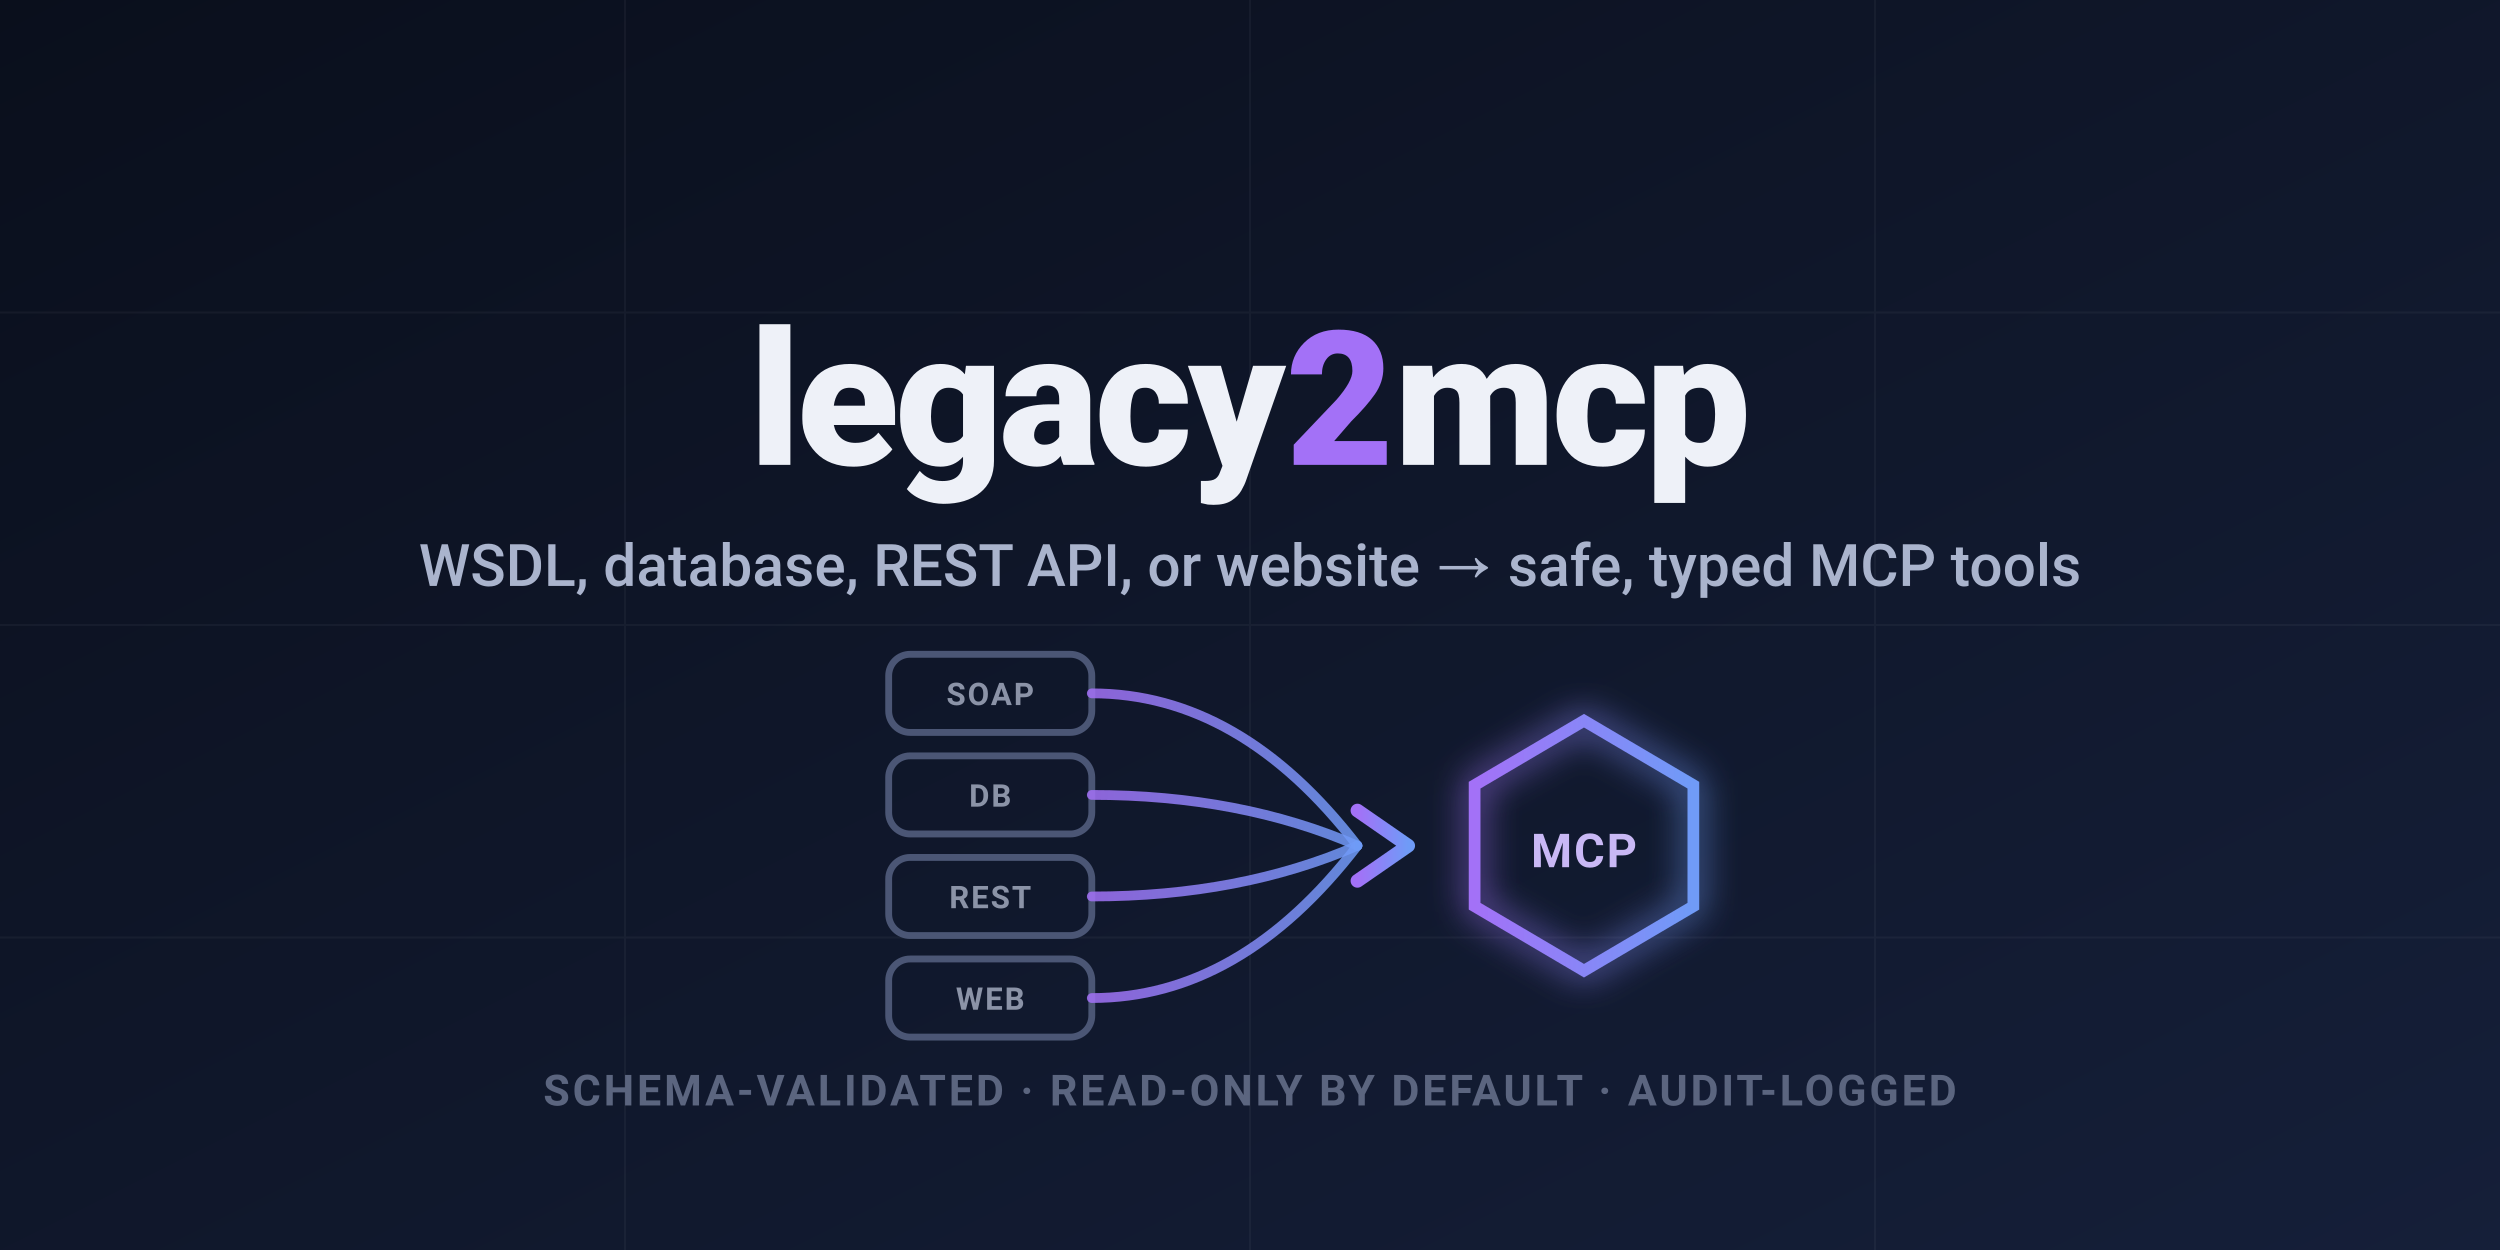
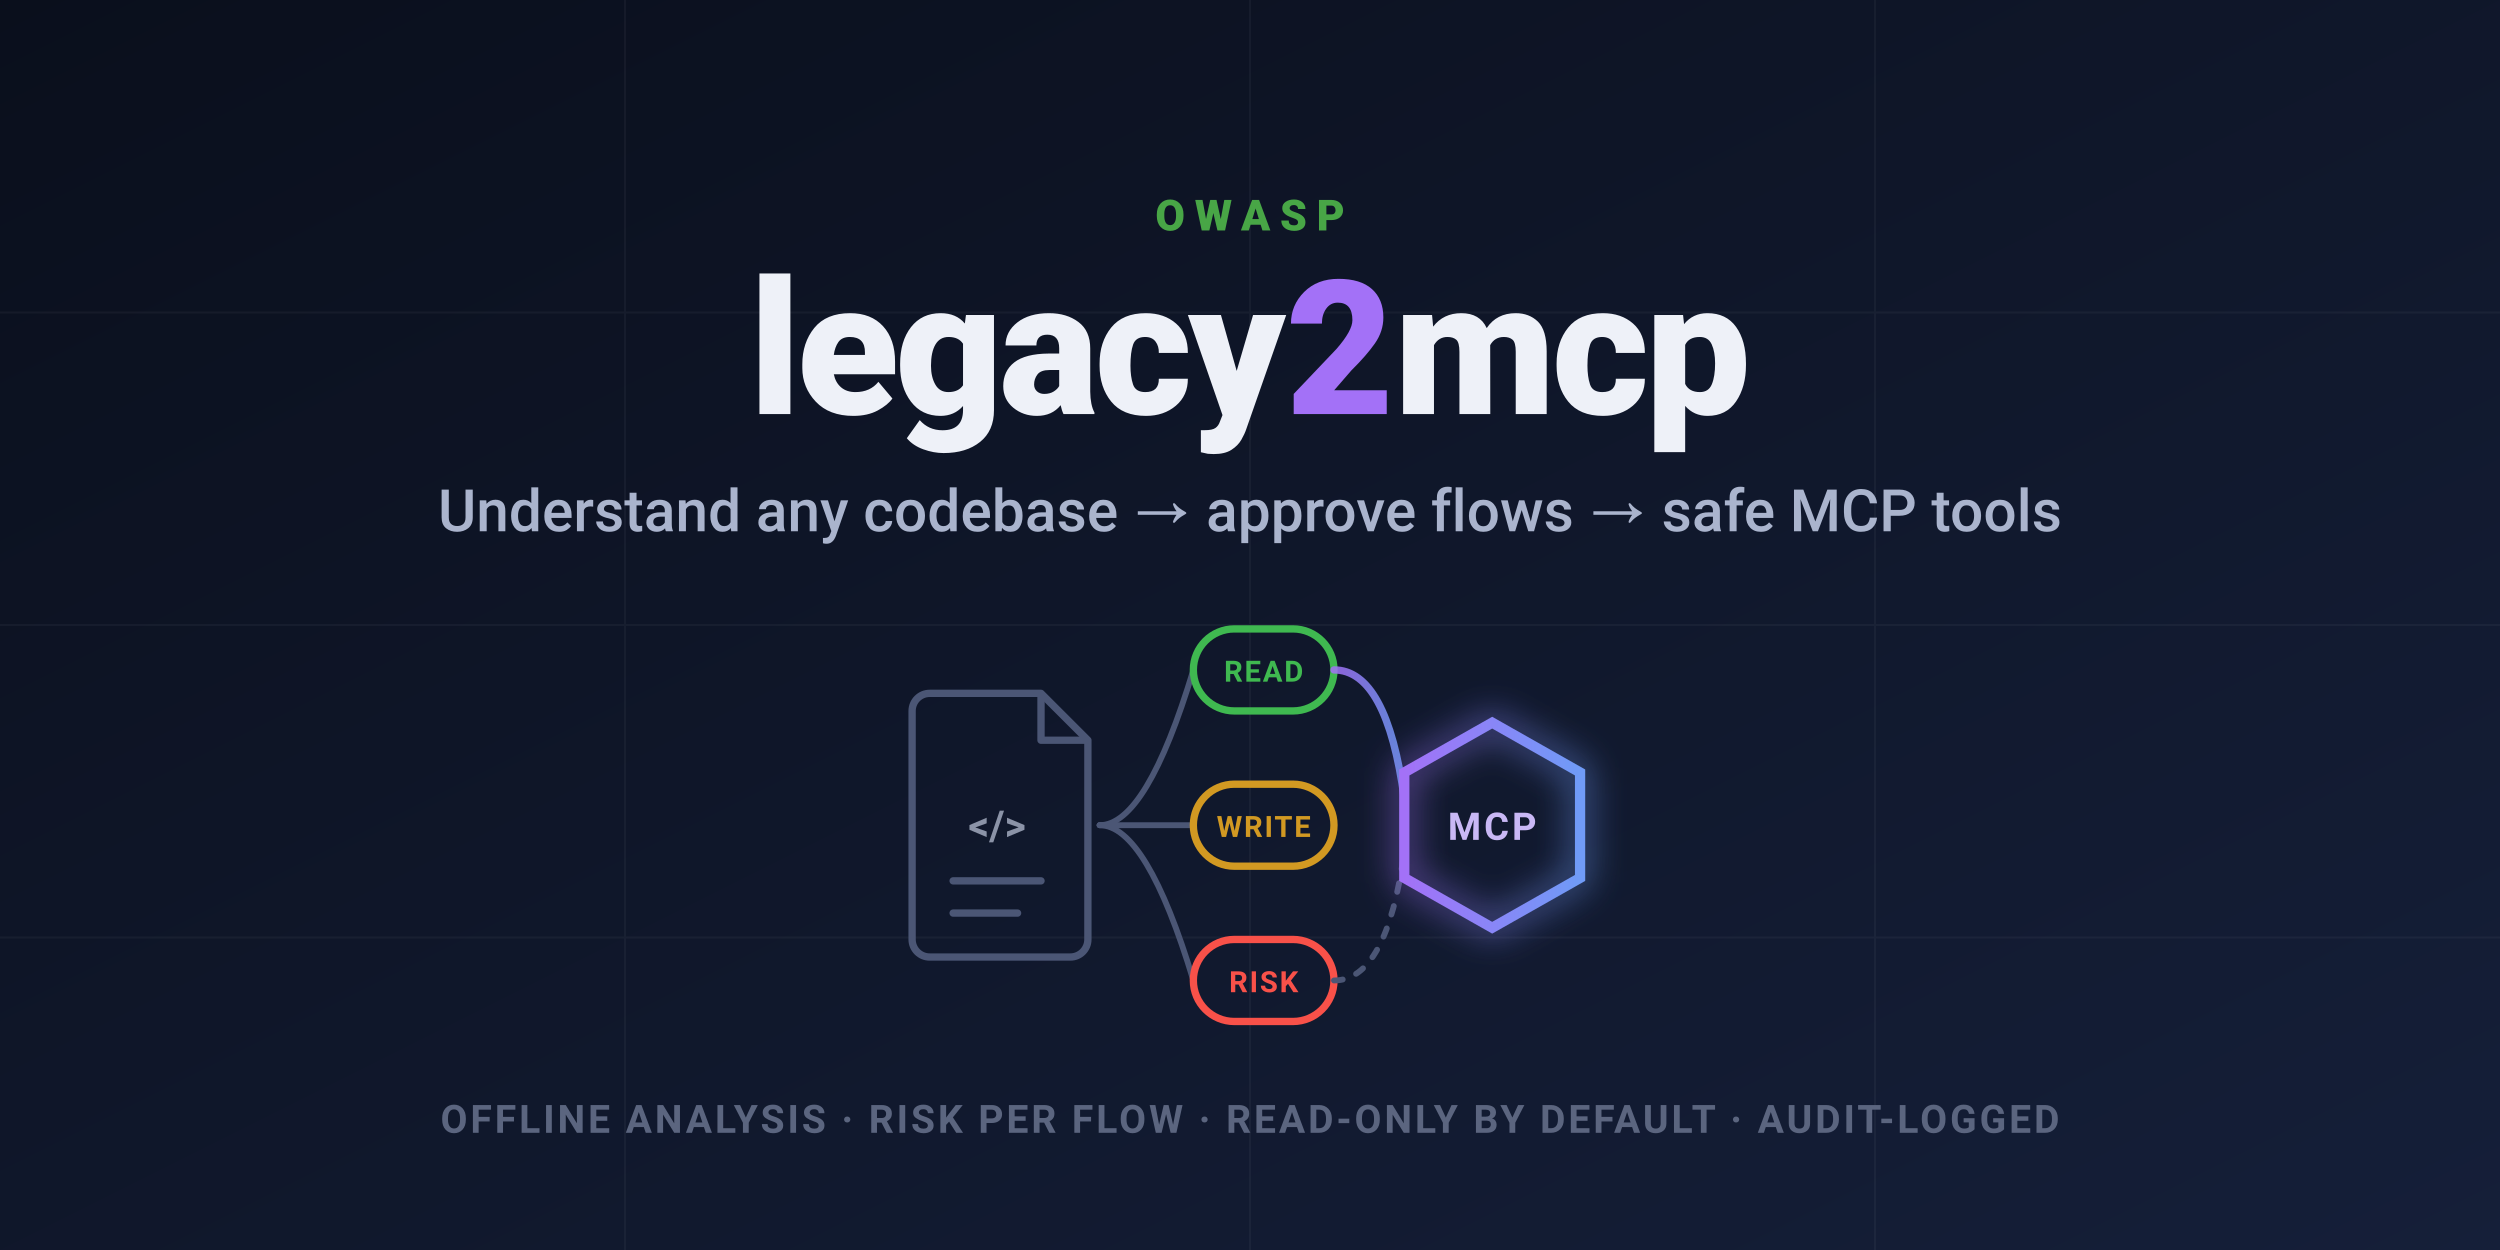
- <svg xmlns="http://www.w3.org/2000/svg" width="1280" height="640" viewBox="0 0 1280 640" role="img" aria-label="legacy2mcp social preview — legacy SOAP/WSDL, database, REST API, or website turned into safe, typed MCP tools">
+ <svg xmlns="http://www.w3.org/2000/svg" width="1280" height="640" viewBox="0 0 1280 640" role="img" aria-label="OWASP legacy2mcp social preview: analyze a codebase, label every business flow by risk, and turn the approved flows into safe MCP tools">
  <defs>
    <linearGradient id="bg" x1="0" y1="0" x2="1" y2="1">
      <stop offset="0" stop-color="#0a0f1c" />
      <stop offset="1" stop-color="#151f39" />
    </linearGradient>
    <linearGradient id="accent" x1="0" y1="0" x2="1" y2="0">
      <stop offset="0" stop-color="#a371f7" />
      <stop offset="1" stop-color="#6f9bf7" />
    </linearGradient>
    <filter id="glow" x="-60%" y="-60%" width="220%" height="220%">
-       <feGaussianBlur stdDeviation="9" result="b" />
+       <feGaussianBlur stdDeviation="6" result="b" />
      <feMerge>
        <feMergeNode in="b" />
        <feMergeNode in="SourceGraphic" />
      </feMerge>
    </filter>
  </defs>
  <rect width="1280" height="640" fill="url(#bg)" />
  <g stroke="#ffffff" opacity="0.04">
    <path d="M0 160 H1280 M0 320 H1280 M0 480 H1280 M320 0 V640 M640 0 V640 M960 0 V640" />
  </g>
  <g font-family="ui-sans-serif,-apple-system,Segoe UI,Roboto,Helvetica,Arial,sans-serif" text-anchor="middle">
-     <text x="640" y="238" fill="#eef1f8" font-size="96" font-weight="800" letter-spacing="-2">legacy<tspan fill="#a371f7">2</tspan>mcp</text>
-     <text x="640" y="300" fill="#aab4cd" font-size="30" font-weight="500">WSDL, database, REST API, or website → safe, typed MCP tools</text>
-     <g transform="translate(455,335)">
-       <rect x="0" y="0" width="104" height="40" rx="11" fill="none" stroke="#4b5675" stroke-width="3.5" />
-       <text x="52" y="26" text-anchor="middle" fill="#8b93a7" font-size="16" font-weight="700" letter-spacing="1">SOAP</text>
-       <rect x="0" y="52" width="104" height="40" rx="11" fill="none" stroke="#4b5675" stroke-width="3.5" />
-       <text x="52" y="78" text-anchor="middle" fill="#8b93a7" font-size="16" font-weight="700" letter-spacing="1">DB</text>
-       <rect x="0" y="104" width="104" height="40" rx="11" fill="none" stroke="#4b5675" stroke-width="3.5" />
-       <text x="52" y="130" text-anchor="middle" fill="#8b93a7" font-size="16" font-weight="700" letter-spacing="1">REST</text>
-       <rect x="0" y="156" width="104" height="40" rx="11" fill="none" stroke="#4b5675" stroke-width="3.5" />
-       <text x="52" y="182" text-anchor="middle" fill="#8b93a7" font-size="16" font-weight="700" letter-spacing="1">WEB</text>
-       <path d="M104 20 Q180 20 240 98" fill="none" stroke="url(#accent)" stroke-width="5" stroke-linecap="round" opacity="0.85" />
-       <path d="M104 72 Q180 72 240 98" fill="none" stroke="url(#accent)" stroke-width="5" stroke-linecap="round" opacity="0.85" />
-       <path d="M104 124 Q180 124 240 98" fill="none" stroke="url(#accent)" stroke-width="5" stroke-linecap="round" opacity="0.85" />
-       <path d="M104 176 Q180 176 240 98" fill="none" stroke="url(#accent)" stroke-width="5" stroke-linecap="round" opacity="0.85" />
-       <path d="M240 80 L266 98 L240 116" fill="none" stroke="url(#accent)" stroke-width="7" stroke-linecap="round" stroke-linejoin="round" />
-       <g filter="url(#glow)">
-         <path d="M356 34 l56 33 v62 l-56 33 -56 -33 v-62 z" fill="none" stroke="url(#accent)" stroke-width="6" />
-       </g>
-       <text x="356" y="109" text-anchor="middle" fill="#c9b8f5" font-size="24" font-weight="700" letter-spacing="1">MCP</text>
+     <text x="640" y="118" fill="#48a646" font-size="22" font-weight="800" letter-spacing="5">OWASP</text>
+     <text x="640" y="212" fill="#eef1f8" font-size="96" font-weight="800" letter-spacing="-2">legacy<tspan fill="#a371f7">2</tspan>mcp</text>
+     <text x="640" y="272" fill="#aab4cd" font-size="30" font-weight="500">Understand any codebase → approve flows → safe MCP tools</text>
+   </g>
+   <g transform="translate(470,262) scale(1.5)" font-family="ui-sans-serif,-apple-system,Segoe UI,Roboto,Helvetica,Arial,sans-serif">
+     <path d="M4 62 h38 l16 16 v68 a6 6 0 0 1 -6 6 h-48 a6 6 0 0 1 -6 -6 v-78 a6 6 0 0 1 6 -6 z" fill="none" stroke="#4b5675" stroke-width="2.5" stroke-linejoin="round" />
+     <path d="M42 62 v16 h16" fill="none" stroke="#4b5675" stroke-width="2.5" stroke-linejoin="round" />
+     <text x="27" y="112" text-anchor="middle" fill="#8b93a7" font-size="14" font-weight="700">&lt;/&gt;</text>
+     <g stroke="#4b5675" stroke-width="2.5" stroke-linecap="round">
+       <line x1="12" y1="126" x2="42" y2="126" />
+       <line x1="12" y1="137" x2="34" y2="137" />
    </g>
-     <text x="640" y="566" fill="#5b657f" font-size="22" font-weight="600" letter-spacing="1.5">SCHEMA-VALIDATED  ·  READ-ONLY BY DEFAULT  ·  AUDIT-LOGGED</text>
+     <g fill="none" stroke="#4b5675" stroke-width="2" stroke-linecap="round">
+       <path d="M62 107 Q78 107 94 54" />
+       <path d="M62 107 L94 107" />
+       <path d="M62 107 Q78 107 94 160" />
+     </g>
+     <g font-size="10" font-weight="700" letter-spacing="0.6" text-anchor="middle">
+       <rect x="94" y="40" width="48" height="28" rx="14" fill="none" stroke="#3fb950" stroke-width="2.5" />
+       <text x="118" y="58" fill="#3fb950">READ</text>
+       <rect x="94" y="93" width="48" height="28" rx="14" fill="none" stroke="#d29922" stroke-width="2.5" />
+       <text x="118" y="111" fill="#d29922">WRITE</text>
+       <rect x="94" y="146" width="48" height="28" rx="14" fill="none" stroke="#f85149" stroke-width="2.5" />
+       <text x="118" y="164" fill="#f85149">RISK</text>
+     </g>
+     <path d="M142 54 Q160 54 166 98" fill="none" stroke="url(#accent)" stroke-width="2.5" stroke-linecap="round" opacity="0.85" />
+     <path d="M142 107 L166 107" fill="none" stroke="url(#accent)" stroke-width="2.5" stroke-linecap="round" opacity="0.85" />
+     <path d="M142 160 Q160 160 166 116" fill="none" stroke="#4b5675" stroke-width="2" stroke-linecap="round" stroke-dasharray="3 5" />
+     <g filter="url(#glow)">
+       <path d="M196 72 l30 17 v36 l-30 17 -30 -17 v-36 z" fill="none" stroke="url(#accent)" stroke-width="3.5" />
+     </g>
+     <text x="196" y="112" text-anchor="middle" fill="#c9b8f5" font-size="13" font-weight="700" letter-spacing="1">MCP</text>
  </g>
+   <text x="640" y="580" text-anchor="middle" fill="#5b657f" font-family="ui-sans-serif,-apple-system,Segoe UI,Roboto,Helvetica,Arial,sans-serif" font-size="20" font-weight="600" letter-spacing="1.5">OFFLINE ANALYSIS  ·  RISK PER FLOW  ·  READ-ONLY BY DEFAULT  ·  AUDIT-LOGGED</text>
</svg>
